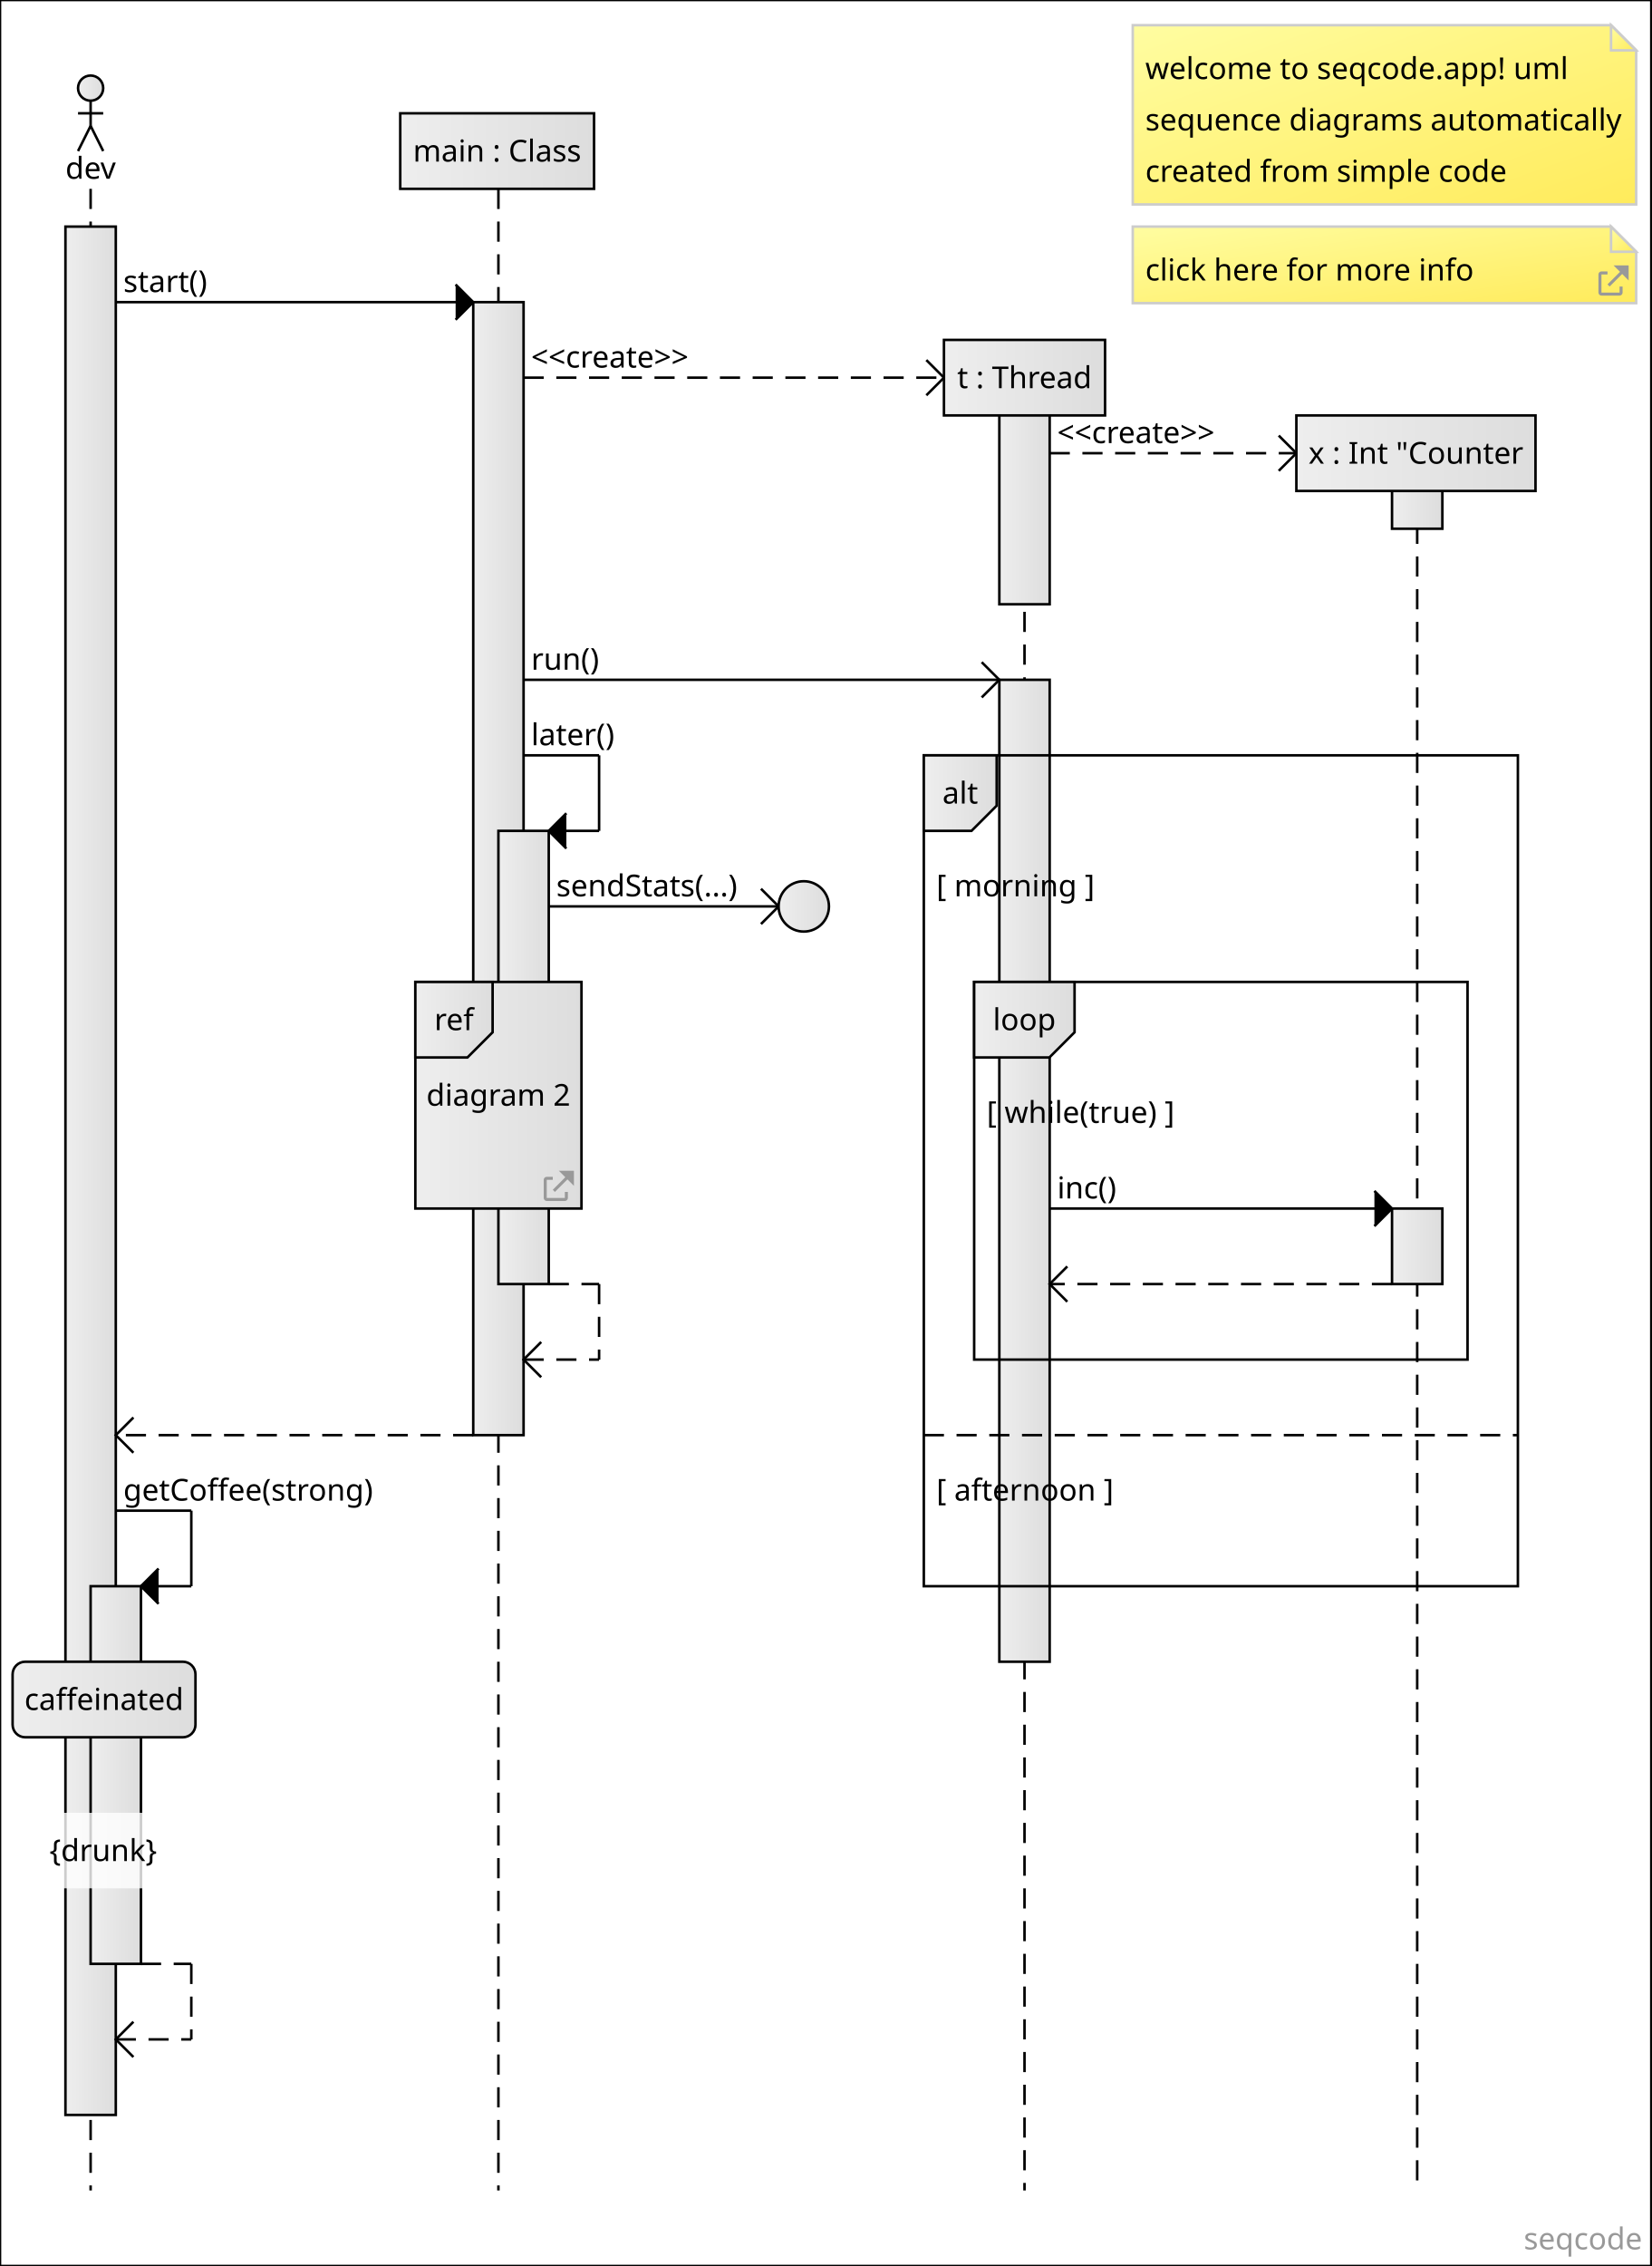
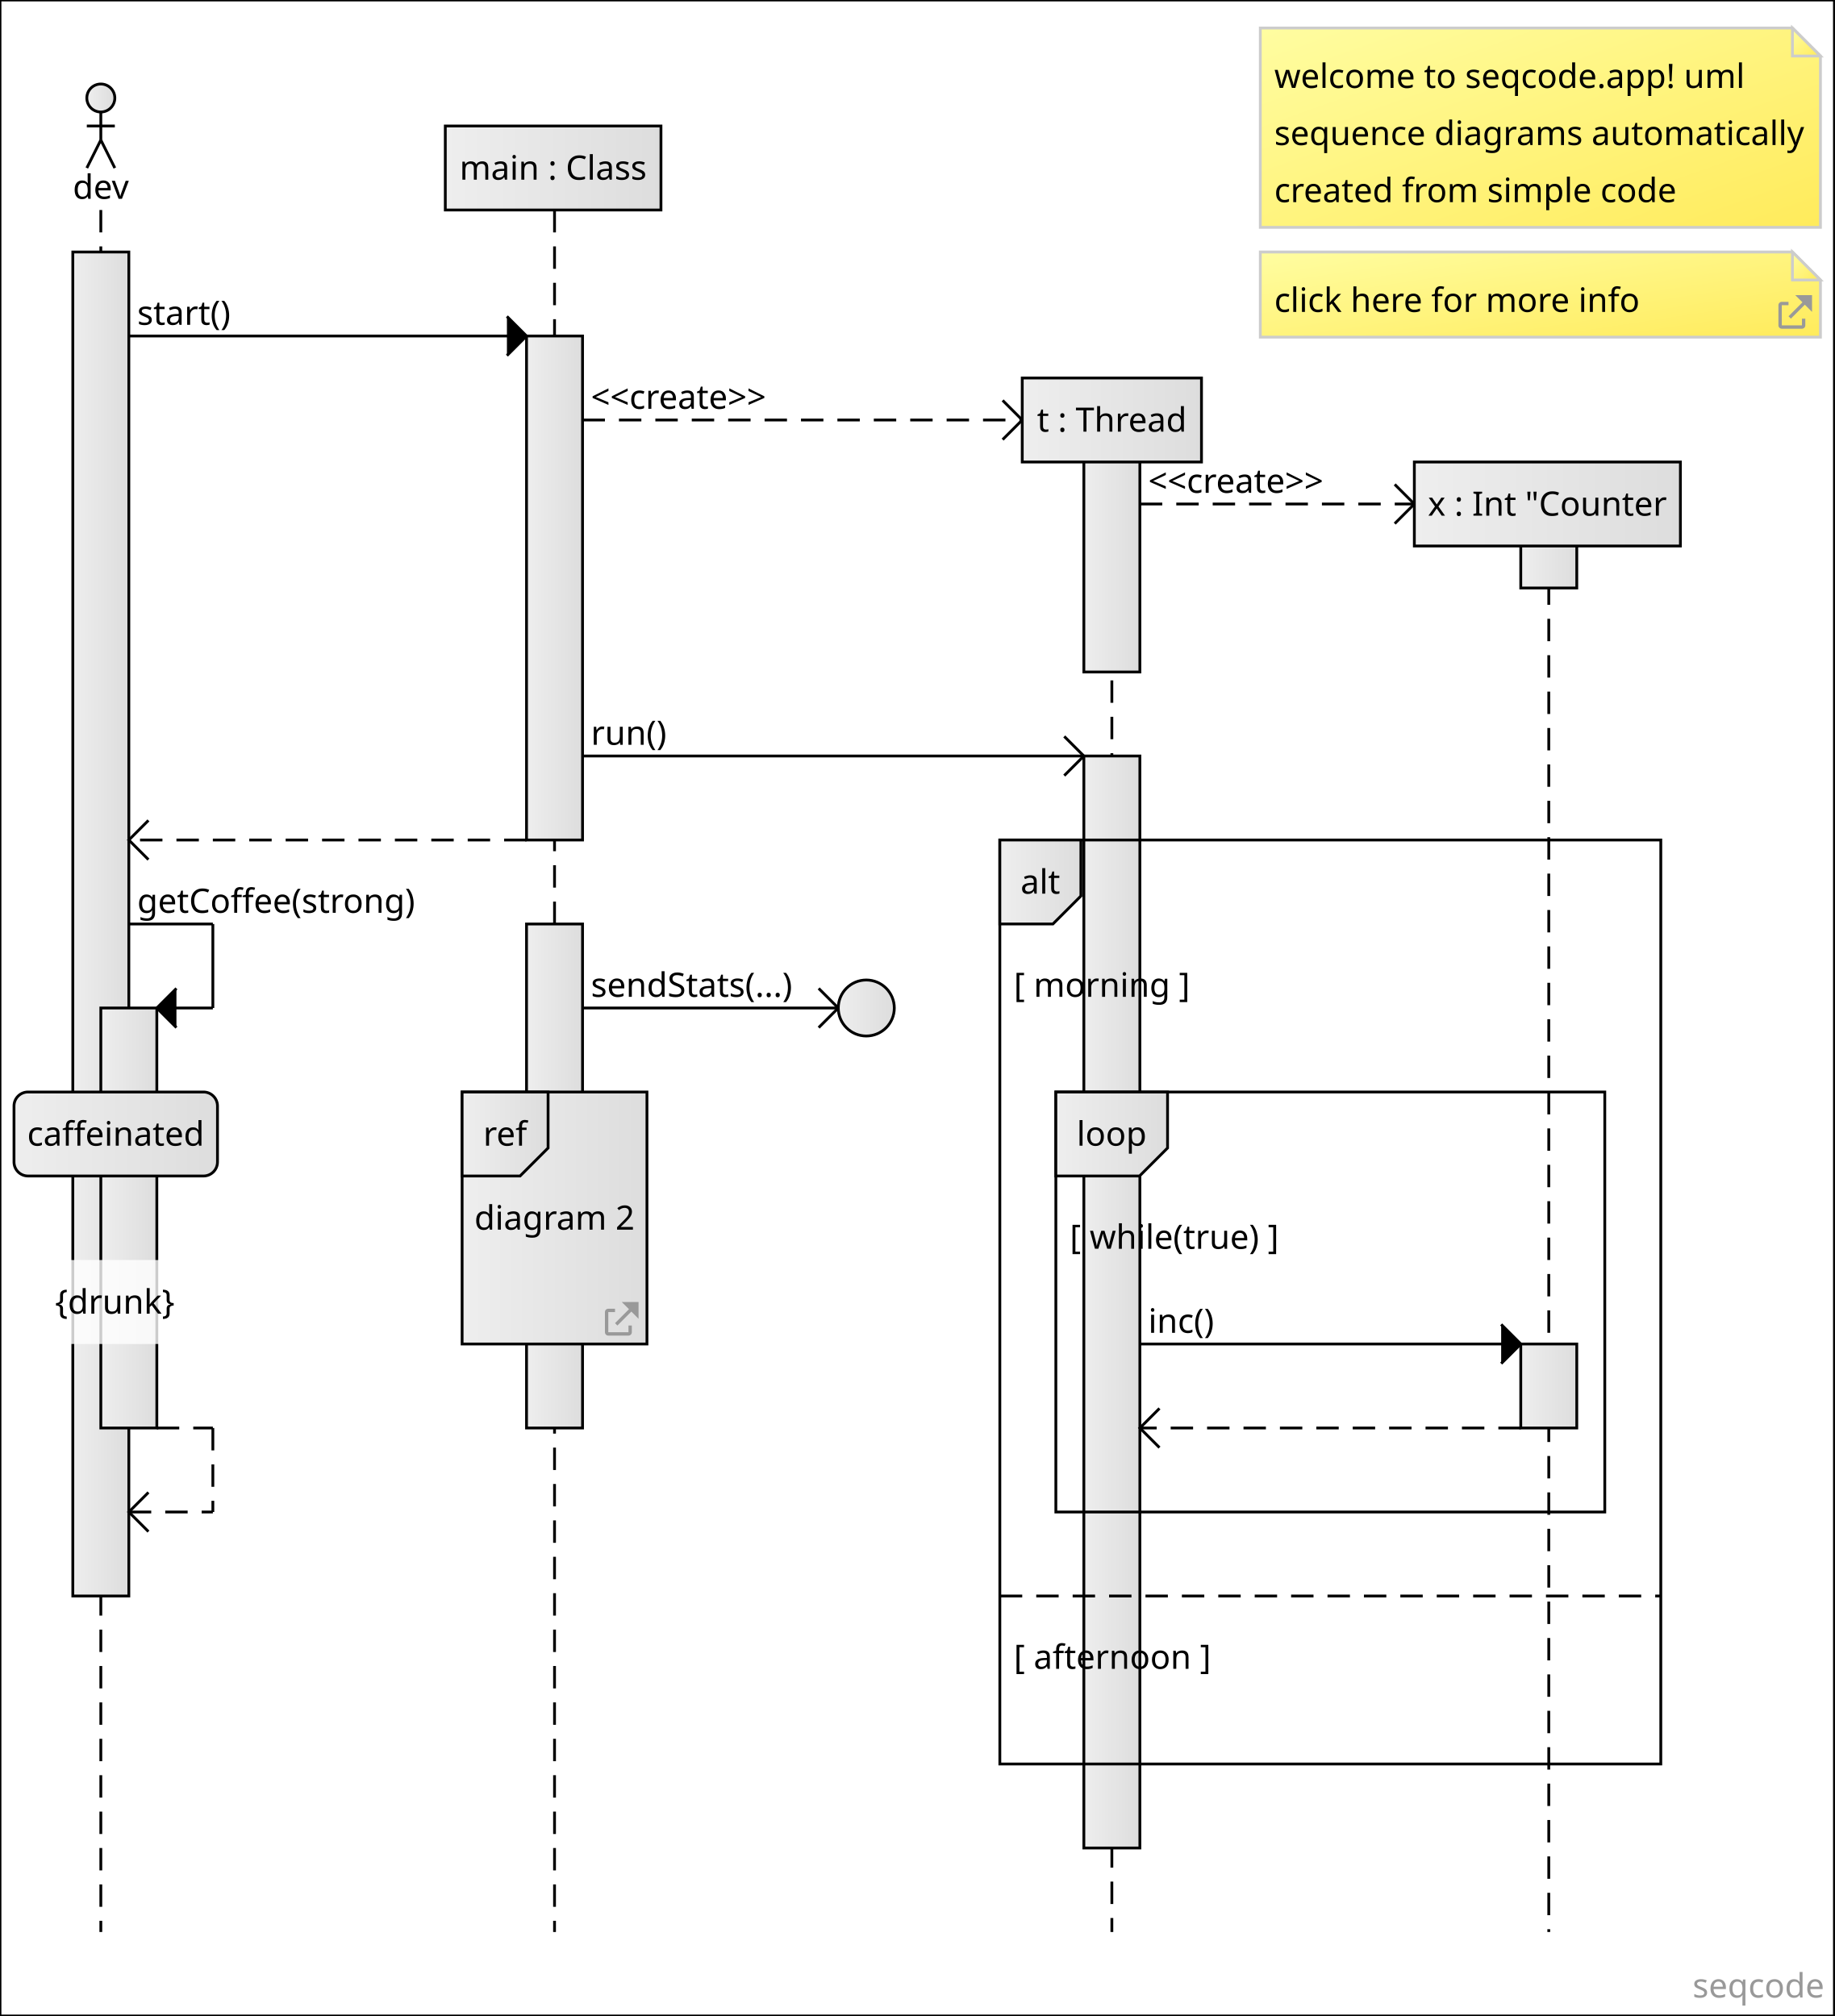
- <svg xmlns="http://www.w3.org/2000/svg" version="1.1" width="656" height="900" viewBox="0 0 656 900">
+ <svg xmlns="http://www.w3.org/2000/svg" version="1.1" width="655" height="720" viewBox="0 0 655 720">
  <defs>
-     <linearGradient id="SvgjsLinearGradient1004">
+     <linearGradient id="SvgjsLinearGradient1006">
      <stop stop-color="#eeeeee" offset="0" />
      <stop stop-color="#dddddd" offset="1" />
    </linearGradient>
-     <linearGradient x1="0" y1="0" x2="1" y2="1" id="SvgjsLinearGradient1005">
+     <linearGradient x1="0" y1="0" x2="1" y2="1" id="SvgjsLinearGradient1007">
      <stop stop-color="#fffda1" offset="0" />
      <stop stop-color="#ffeb5b" offset="1" />
    </linearGradient>
    <text id="seqcode">
# actor, boundary, control, entity have special icons
dev:actor
main:Class

main.start() {

  t:Thread
  t.create() {

    x: "Int \"Counter" # long name in quotes, escaped quote
    x.create()
  }
  # . is a call (synchronous)
  # &gt; is a message (asynchronous)
  t &gt; run() {
  
    # alt, par, strict and seq create frames with multiple sections
    alt(morning) {
  
      # loop, opt, critical, ignore, consider, assert, neg and break create frames
      loop(while(true\)) { # parameters end on closing bracket, escaped bracket
        x.inc()
      }
    }
    alt(afternoon) {}
  }

  # later is used to perform actions after, outside of the normal flow
  later() {

    # self messages with no body can be +found or -lost
    -sendStats(...)
    ref(diagram 2 | link-to-diagram-2)
  }
}

getCoffee( strong ) {

  # invariant labels also supported
  state(caffeinated)

  invariant(drunk)
}

# notes are of the form note(x,y,width,message)
note(450,10,200,welcome to seqcode.app! uml sequence diagrams automatically created from simple code)
note(450,90,200, click here for more info | /docs)

</text>
  </defs>
-   <rect width="656" height="900" fill="white" stroke-width="1" stroke="black" />
+   <rect width="655" height="720" fill="white" stroke-width="1" stroke="black" />
  <a href="https://seqcode.app" target="_blank">
-     <text text-anchor="end" font-size="12" font-weight="100" font-family="sans-serif" fill="#999999" x="652.4" y="893.4">seqcode </text>
+     <text text-anchor="end" font-size="12" font-weight="100" font-family="sans-serif" fill="#999999" x="651.4" y="713.4">seqcode </text>
  </a>
-   <line x1="36" y1="75" x2="36" y2="870" stroke-dasharray="8 5" stroke-width="1" stroke="black" />
-   <line x1="198" y1="75" x2="198" y2="870" stroke-dasharray="8 5" stroke-width="1" stroke="black" />
-   <line x1="407" y1="165" x2="407" y2="870" stroke-dasharray="8 5" stroke-width="1" stroke="black" />
-   <line x1="563" y1="195" x2="563" y2="870" stroke-dasharray="8 5" stroke-width="1" stroke="black" />
+   <line x1="36" y1="75" x2="36" y2="690" stroke-dasharray="8 5" stroke-width="1" stroke="black" />
+   <line x1="198" y1="75" x2="198" y2="690" stroke-dasharray="8 5" stroke-width="1" stroke="black" />
+   <line x1="397" y1="165" x2="397" y2="690" stroke-dasharray="8 5" stroke-width="1" stroke="black" />
+   <line x1="553" y1="195" x2="553" y2="690" stroke-dasharray="8 5" stroke-width="1" stroke="black" />
  <g transform="matrix(1,0,0,1,0,0)">
-     <rect width="20" height="750" x="26" y="90" fill="url(#SvgjsLinearGradient1004)" stroke-width="1" stroke="black" />
+     <rect width="20" height="480" x="26" y="90" fill="url(#SvgjsLinearGradient1006)" stroke-width="1" stroke="black" />
  </g>
  <g transform="matrix(1,0,0,1,0,0)">
-     <rect width="20" height="150" x="36" y="630" fill="url(#SvgjsLinearGradient1004)" stroke-width="1" stroke="black" />
+     <rect width="20" height="150" x="36" y="360" fill="url(#SvgjsLinearGradient1006)" stroke-width="1" stroke="black" />
  </g>
  <g transform="matrix(1,0,0,1,0,0)">
-     <rect width="20" height="450" x="188" y="120" fill="url(#SvgjsLinearGradient1004)" stroke-width="1" stroke="black" />
+     <rect width="20" height="180" x="188" y="120" fill="url(#SvgjsLinearGradient1006)" stroke-width="1" stroke="black" />
  </g>
  <g transform="matrix(1,0,0,1,0,0)">
-     <rect width="20" height="180" x="198" y="330" fill="url(#SvgjsLinearGradient1004)" stroke-width="1" stroke="black" />
+     <rect width="20" height="180" x="188" y="330" fill="url(#SvgjsLinearGradient1006)" stroke-width="1" stroke="black" />
  </g>
  <g transform="matrix(1,0,0,1,0,0)">
-     <rect width="20" height="90" x="397" y="150" fill="url(#SvgjsLinearGradient1004)" stroke-width="1" stroke="black" />
+     <rect width="20" height="90" x="387" y="150" fill="url(#SvgjsLinearGradient1006)" stroke-width="1" stroke="black" />
  </g>
  <g transform="matrix(1,0,0,1,0,0)">
-     <rect width="20" height="390" x="397" y="270" fill="url(#SvgjsLinearGradient1004)" stroke-width="1" stroke="black" />
+     <rect width="20" height="390" x="387" y="270" fill="url(#SvgjsLinearGradient1006)" stroke-width="1" stroke="black" />
  </g>
  <g transform="matrix(1,0,0,1,0,0)">
-     <rect width="20" height="30" x="553" y="180" fill="url(#SvgjsLinearGradient1004)" stroke-width="1" stroke="black" />
+     <rect width="20" height="30" x="543" y="180" fill="url(#SvgjsLinearGradient1006)" stroke-width="1" stroke="black" />
  </g>
  <g transform="matrix(1,0,0,1,0,0)">
-     <rect width="20" height="30" x="553" y="480" fill="url(#SvgjsLinearGradient1004)" stroke-width="1" stroke="black" />
+     <rect width="20" height="30" x="543" y="480" fill="url(#SvgjsLinearGradient1006)" stroke-width="1" stroke="black" />
  </g>
  <line x1="46" y1="120" x2="188" y2="120" stroke-width="1" stroke="black" />
  <text text-anchor="start" font-size="12" font-weight="100" font-family="sans-serif" fill="black" x="49" y="116">start()</text>
  <polyline points="181,113 188,120 181,127" fill="black" stroke-width="1" stroke="black" />
-   <line x1="208" y1="150" x2="375" y2="150" stroke-dasharray="8 5" stroke-width="1" stroke="black" />
+   <line x1="208" y1="150" x2="365" y2="150" stroke-dasharray="8 5" stroke-width="1" stroke="black" />
  <text text-anchor="start" font-size="12" font-weight="100" font-family="sans-serif" fill="black" x="211" y="146">&lt;&lt;create&gt;&gt;</text>
-   <polyline points="368,143 375,150 368,157" fill="transparent" stroke-width="1" stroke="black" />
-   <line x1="417" y1="180" x2="515" y2="180" stroke-dasharray="8 5" stroke-width="1" stroke="black" />
-   <text text-anchor="start" font-size="12" font-weight="100" font-family="sans-serif" fill="black" x="420" y="176">&lt;&lt;create&gt;&gt;</text>
-   <polyline points="508,173 515,180 508,187" fill="transparent" stroke-width="1" stroke="black" />
-   <line x1="208" y1="270" x2="397" y2="270" stroke-width="1" stroke="black" />
+   <polyline points="358,143 365,150 358,157" fill="transparent" stroke-width="1" stroke="black" />
+   <line x1="407" y1="180" x2="505" y2="180" stroke-dasharray="8 5" stroke-width="1" stroke="black" />
+   <text text-anchor="start" font-size="12" font-weight="100" font-family="sans-serif" fill="black" x="410" y="176">&lt;&lt;create&gt;&gt;</text>
+   <polyline points="498,173 505,180 498,187" fill="transparent" stroke-width="1" stroke="black" />
+   <line x1="208" y1="270" x2="387" y2="270" stroke-width="1" stroke="black" />
  <text text-anchor="start" font-size="12" font-weight="100" font-family="sans-serif" fill="black" x="211" y="266">run()</text>
-   <polyline points="390,263 397,270 390,277" fill="transparent" stroke-width="1" stroke="black" />
-   <text text-anchor="start" font-size="12" font-weight="100" font-family="sans-serif" fill="black" x="211" y="296">later()</text>
-   <line x1="208" y1="300" x2="238" y2="300" stroke-width="1" stroke="black" />
-   <line x1="238" y1="300" x2="238" y2="330" stroke-width="1" stroke="black" />
-   <line x1="218" y1="330" x2="238" y2="330" stroke-width="1" stroke="black" />
-   <polyline points="225,323 218,330 225,337" fill="black" stroke-width="1" stroke="black" />
-   <line x1="218" y1="360" x2="309.314" y2="360" stroke-width="1" stroke="black" />
-   <text text-anchor="start" font-size="12" font-weight="100" font-family="sans-serif" fill="black" x="221" y="356">sendStats(...)</text>
-   <polyline points="302.314,353 309.314,360 302.314,367" fill="transparent" stroke-width="1" stroke="black" />
-   <circle r="10" cx="319.314" cy="360" fill="url(#SvgjsLinearGradient1004)" stroke-width="1" stroke="black" />
-   <text text-anchor="start" font-size="12" font-weight="100" font-family="sans-serif" fill="black" x="221" y="506" />
-   <line x1="218" y1="510" x2="238" y2="510" stroke-dasharray="8 5" stroke-width="1" stroke="black" />
-   <line x1="238" y1="510" x2="238" y2="540" stroke-dasharray="8 5" stroke-width="1" stroke="black" />
-   <line x1="208" y1="540" x2="238" y2="540" stroke-dasharray="8 5" stroke-width="1" stroke="black" />
-   <polyline points="215,533 208,540 215,547" fill="transparent" stroke-width="1" stroke="black" />
-   <line x1="188" y1="570" x2="46" y2="570" stroke-dasharray="8 5" stroke-width="1" stroke="black" />
-   <text text-anchor="end" font-size="12" font-weight="100" font-family="sans-serif" fill="black" x="185" y="566" />
-   <polyline points="53,563 46,570 53,577" fill="transparent" stroke-width="1" stroke="black" />
-   <line x1="417" y1="480" x2="553" y2="480" stroke-width="1" stroke="black" />
-   <text text-anchor="start" font-size="12" font-weight="100" font-family="sans-serif" fill="black" x="420" y="476">inc()</text>
-   <polyline points="546,473 553,480 546,487" fill="black" stroke-width="1" stroke="black" />
-   <line x1="553" y1="510" x2="417" y2="510" stroke-dasharray="8 5" stroke-width="1" stroke="black" />
-   <text text-anchor="end" font-size="12" font-weight="100" font-family="sans-serif" fill="black" x="550" y="506" />
-   <polyline points="424,503 417,510 424,517" fill="transparent" stroke-width="1" stroke="black" />
-   <text text-anchor="start" font-size="12" font-weight="100" font-family="sans-serif" fill="black" x="49" y="596">getCoffee(strong)</text>
-   <line x1="46" y1="600" x2="76" y2="600" stroke-width="1" stroke="black" />
-   <line x1="76" y1="600" x2="76" y2="630" stroke-width="1" stroke="black" />
-   <line x1="56" y1="630" x2="76" y2="630" stroke-width="1" stroke="black" />
-   <polyline points="63,623 56,630 63,637" fill="black" stroke-width="1" stroke="black" />
-   <text text-anchor="start" font-size="12" font-weight="100" font-family="sans-serif" fill="black" x="59" y="776" />
-   <line x1="56" y1="780" x2="76" y2="780" stroke-dasharray="8 5" stroke-width="1" stroke="black" />
-   <line x1="76" y1="780" x2="76" y2="810" stroke-dasharray="8 5" stroke-width="1" stroke="black" />
-   <line x1="46" y1="810" x2="76" y2="810" stroke-dasharray="8 5" stroke-width="1" stroke="black" />
-   <polyline points="53,803 46,810 53,817" fill="transparent" stroke-width="1" stroke="black" />
+   <polyline points="380,263 387,270 380,277" fill="transparent" stroke-width="1" stroke="black" />
+   <line x1="188" y1="300" x2="46" y2="300" stroke-dasharray="8 5" stroke-width="1" stroke="black" />
+   <text text-anchor="end" font-size="12" font-weight="100" font-family="sans-serif" fill="black" x="185" y="296" />
+   <polyline points="53,293 46,300 53,307" fill="transparent" stroke-width="1" stroke="black" />
+   <line x1="407" y1="480" x2="543" y2="480" stroke-width="1" stroke="black" />
+   <text text-anchor="start" font-size="12" font-weight="100" font-family="sans-serif" fill="black" x="410" y="476">inc()</text>
+   <polyline points="536,473 543,480 536,487" fill="black" stroke-width="1" stroke="black" />
+   <line x1="543" y1="510" x2="407" y2="510" stroke-dasharray="8 5" stroke-width="1" stroke="black" />
+   <text text-anchor="end" font-size="12" font-weight="100" font-family="sans-serif" fill="black" x="540" y="506" />
+   <polyline points="414,503 407,510 414,517" fill="transparent" stroke-width="1" stroke="black" />
+   <line x1="208" y1="360" x2="299.314" y2="360" stroke-width="1" stroke="black" />
+   <text text-anchor="start" font-size="12" font-weight="100" font-family="sans-serif" fill="black" x="211" y="356">sendStats(...)</text>
+   <polyline points="292.314,353 299.314,360 292.314,367" fill="transparent" stroke-width="1" stroke="black" />
+   <circle r="10" cx="309.314" cy="360" fill="url(#SvgjsLinearGradient1006)" stroke-width="1" stroke="black" />
+   <text text-anchor="start" font-size="12" font-weight="100" font-family="sans-serif" fill="black" x="49" y="326">getCoffee(strong)</text>
+   <line x1="46" y1="330" x2="76" y2="330" stroke-width="1" stroke="black" />
+   <line x1="76" y1="330" x2="76" y2="360" stroke-width="1" stroke="black" />
+   <line x1="56" y1="360" x2="76" y2="360" stroke-width="1" stroke="black" />
+   <polyline points="63,353 56,360 63,367" fill="black" stroke-width="1" stroke="black" />
+   <text text-anchor="start" font-size="12" font-weight="100" font-family="sans-serif" fill="black" x="59" y="506" />
+   <line x1="56" y1="510" x2="76" y2="510" stroke-dasharray="8 5" stroke-width="1" stroke="black" />
+   <line x1="76" y1="510" x2="76" y2="540" stroke-dasharray="8 5" stroke-width="1" stroke="black" />
+   <line x1="46" y1="540" x2="76" y2="540" stroke-dasharray="8 5" stroke-width="1" stroke="black" />
+   <polyline points="53,533 46,540 53,547" fill="transparent" stroke-width="1" stroke="black" />
  <g transform="matrix(1,0,0,1,36,45)">
-     <circle r="5" cx="0" cy="-10" fill="url(#SvgjsLinearGradient1004)" stroke-width="1" stroke="black" />
+     <circle r="5" cx="0" cy="-10" fill="url(#SvgjsLinearGradient1006)" stroke-width="1" stroke="black" />
    <line x1="-5" y1="0" x2="5" y2="0" stroke-width="1" stroke="black" />
    <line x1="0" y1="-5" x2="0" y2="5" stroke-width="1" stroke="black" />
    <line x1="-5" y1="15" x2="0" y2="5" stroke-width="1" stroke="black" />
    <line x1="0" y1="5" x2="5" y2="15" stroke-width="1" stroke="black" />
  </g>
  <text text-anchor="middle" font-size="12" font-weight="100" font-family="sans-serif" fill="black" x="36" y="71">dev</text>
  <g transform="matrix(1,0,0,1,0,0)">
-     <rect width="77" height="30" x="159" y="45" fill="url(#SvgjsLinearGradient1004)" stroke-width="1" stroke="black" />
+     <rect width="77" height="30" x="159" y="45" fill="url(#SvgjsLinearGradient1006)" stroke-width="1" stroke="black" />
    <text x="197.5" y="60" dominant-baseline="middle" text-anchor="middle" font-size="12" font-weight="100" font-family="sans-serif" fill="black">main : Class</text>
  </g>
  <g transform="matrix(1,0,0,1,0,0)">
-     <rect width="64" height="30" x="375" y="135" fill="url(#SvgjsLinearGradient1004)" stroke-width="1" stroke="black" />
-     <text x="407" y="150" dominant-baseline="middle" text-anchor="middle" font-size="12" font-weight="100" font-family="sans-serif" fill="black">t : Thread</text>
+     <rect width="64" height="30" x="365" y="135" fill="url(#SvgjsLinearGradient1006)" stroke-width="1" stroke="black" />
+     <text x="397" y="150" dominant-baseline="middle" text-anchor="middle" font-size="12" font-weight="100" font-family="sans-serif" fill="black">t : Thread</text>
  </g>
  <g transform="matrix(1,0,0,1,0,0)">
-     <rect width="95" height="30" x="515" y="165" fill="url(#SvgjsLinearGradient1004)" stroke-width="1" stroke="black" />
-     <text x="562.5" y="180" dominant-baseline="middle" text-anchor="middle" font-size="12" font-weight="100" font-family="sans-serif" fill="black">x : Int "Counter</text>
+     <rect width="95" height="30" x="505" y="165" fill="url(#SvgjsLinearGradient1006)" stroke-width="1" stroke="black" />
+     <text x="552.5" y="180" dominant-baseline="middle" text-anchor="middle" font-size="12" font-weight="100" font-family="sans-serif" fill="black">x : Int "Counter</text>
  </g>
  <a href="#" target="" transform="matrix(1,0,0,1,0,0)">
-     <rect width="66" height="90" x="165" y="390" fill="url(#SvgjsLinearGradient1004)" stroke-width="1" stroke="black" />
+     <rect width="66" height="90" x="165" y="390" fill="url(#SvgjsLinearGradient1006)" stroke-width="1" stroke="black" />
    <text x="198" y="435" dominant-baseline="middle" text-anchor="middle" font-size="12" font-weight="100" font-family="sans-serif" fill="black">diagram 2</text>
    <path d="M222 465H228V471L225.432 468.42L220.44 473.4L219.6 472.56L224.58 467.568ZM217.2 467.4H219.6V468.6H217.2V475.8H224.4V473.4H225.6V475.8A1.2 1.2 0 0 1 224.4 477H217.2A1.2 1.2 0 0 1 216 475.8V468.6A1.2 1.2 0 0 1 217.2 467.4 " fill="#999999" />
  </a>
  <g transform="matrix(1,0,0,1,0,0)">
-     <polygon points="165,390 165,420 185.697,420 195.697,410 195.697,390" fill="url(#SvgjsLinearGradient1004)" stroke-width="1" stroke="black" />
+     <polygon points="165,390 165,420 185.697,420 195.697,410 195.697,390" fill="url(#SvgjsLinearGradient1006)" stroke-width="1" stroke="black" />
    <text x="180.349" y="405" dominant-baseline="middle" text-anchor="middle" font-size="12" font-weight="100" font-family="sans-serif" fill="black">ref</text>
  </g>
  <g transform="matrix(1,0,0,1,0,0)">
-     <rect width="72.654" height="30" x="5" y="660" rx="5" ry="5" fill="url(#SvgjsLinearGradient1004)" stroke-width="1" stroke="black" />
-     <text x="41.327" y="675" dominant-baseline="middle" text-anchor="middle" font-size="12" font-weight="100" font-family="sans-serif" fill="black">caffeinated</text>
+     <rect width="72.654" height="30" x="5" y="390" rx="5" ry="5" fill="url(#SvgjsLinearGradient1006)" stroke-width="1" stroke="black" />
+     <text x="41.327" y="405" dominant-baseline="middle" text-anchor="middle" font-size="12" font-weight="100" font-family="sans-serif" fill="black">caffeinated</text>
  </g>
  <g transform="matrix(1,0,0,1,0,0)">
-     <rect width="50" height="30" x="16" y="720" fill="rgba(255,255,255,0.8)" />
-     <text x="41" y="735" dominant-baseline="middle" text-anchor="middle" font-size="12" font-weight="100" font-family="sans-serif" fill="black">{drunk}</text>
+     <rect width="50" height="30" x="16" y="450" fill="rgba(255,255,255,0.8)" />
+     <text x="41" y="465" dominant-baseline="middle" text-anchor="middle" font-size="12" font-weight="100" font-family="sans-serif" fill="black">{drunk}</text>
  </g>
-   <rect width="236" height="330" x="367" y="300" fill="transparent" stroke-width="1" stroke="black" />
-   <text text-anchor="start" font-size="12" font-weight="100" font-family="sans-serif" fill="black" x="372" y="356">[ morning ]</text>
-   <text text-anchor="start" font-size="12" font-weight="100" font-family="sans-serif" fill="black" x="372" y="596">[ afternoon ]</text>
-   <line x1="367" y1="570" x2="603" y2="570" stroke-dasharray="8 5" stroke-width="1" stroke="black" />
+   <rect width="236" height="330" x="357" y="300" fill="transparent" stroke-width="1" stroke="black" />
+   <text text-anchor="start" font-size="12" font-weight="100" font-family="sans-serif" fill="black" x="362" y="356">[ morning ]</text>
+   <text text-anchor="start" font-size="12" font-weight="100" font-family="sans-serif" fill="black" x="362" y="596">[ afternoon ]</text>
+   <line x1="357" y1="570" x2="593" y2="570" stroke-dasharray="8 5" stroke-width="1" stroke="black" />
  <g transform="matrix(1,0,0,1,0,0)">
-     <polygon points="367,300 367,330 385.945,330 395.945,320 395.945,300" fill="url(#SvgjsLinearGradient1004)" stroke-width="1" stroke="black" />
-     <text x="381.473" y="315" dominant-baseline="middle" text-anchor="middle" font-size="12" font-weight="100" font-family="sans-serif" fill="black">alt</text>
+     <polygon points="357,300 357,330 375.945,330 385.945,320 385.945,300" fill="url(#SvgjsLinearGradient1006)" stroke-width="1" stroke="black" />
+     <text x="371.473" y="315" dominant-baseline="middle" text-anchor="middle" font-size="12" font-weight="100" font-family="sans-serif" fill="black">alt</text>
  </g>
-   <rect width="196" height="150" x="387" y="390" fill="transparent" stroke-width="1" stroke="black" />
+   <rect width="196" height="150" x="377" y="390" fill="transparent" stroke-width="1" stroke="black" />
  <g transform="matrix(1,0,0,1,0,0)">
-     <polygon points="387,390 387,420 416.885,420 426.885,410 426.885,390" fill="url(#SvgjsLinearGradient1004)" stroke-width="1" stroke="black" />
-     <text x="406.942" y="405" dominant-baseline="middle" text-anchor="middle" font-size="12" font-weight="100" font-family="sans-serif" fill="black">loop</text>
+     <polygon points="377,390 377,420 406.885,420 416.885,410 416.885,390" fill="url(#SvgjsLinearGradient1006)" stroke-width="1" stroke="black" />
+     <text x="396.942" y="405" dominant-baseline="middle" text-anchor="middle" font-size="12" font-weight="100" font-family="sans-serif" fill="black">loop</text>
  </g>
-   <text text-anchor="start" font-size="12" font-weight="100" font-family="sans-serif" fill="black" x="392" y="446">[ while(true) ]</text>
+   <text text-anchor="start" font-size="12" font-weight="100" font-family="sans-serif" fill="black" x="382" y="446">[ while(true) ]</text>
  <g class="note">
-     <polygon points="450,10 450,81.2 650,81.2 650,20 640,10" fill="url(#SvgjsLinearGradient1005)" stroke-width="1" stroke="#cccccc" />
-     <polygon points="650,20 640,10 640,20" fill="url(#SvgjsLinearGradient1005)" stroke-width="1" stroke="#cccccc" />
+     <polygon points="450,10 450,81.2 650,81.2 650,20 640,10" fill="url(#SvgjsLinearGradient1007)" stroke-width="1" stroke="#cccccc" />
+     <polygon points="650,20 640,10 640,20" fill="url(#SvgjsLinearGradient1007)" stroke-width="1" stroke="#cccccc" />
    <text text-anchor="start" font-size="12" font-weight="100" font-family="sans-serif" fill="black" x="455" y="31.4">welcome to seqcode.app! uml</text>
    <text text-anchor="start" font-size="12" font-weight="100" font-family="sans-serif" fill="black" x="455" y="51.8">sequence diagrams automatically</text>
    <text text-anchor="start" font-size="12" font-weight="100" font-family="sans-serif" fill="black" x="455" y="72.2">created from simple code</text>
  </g>
  <a href="#" target="" class="note">
-     <polygon points="450,90 450,120.4 650,120.4 650,100 640,90" fill="url(#SvgjsLinearGradient1005)" stroke-width="1" stroke="#cccccc" />
-     <polygon points="650,100 640,90 640,100" fill="url(#SvgjsLinearGradient1005)" stroke-width="1" stroke="#cccccc" />
+     <polygon points="450,90 450,120.4 650,120.4 650,100 640,90" fill="url(#SvgjsLinearGradient1007)" stroke-width="1" stroke="#cccccc" />
+     <polygon points="650,100 640,90 640,100" fill="url(#SvgjsLinearGradient1007)" stroke-width="1" stroke="#cccccc" />
    <text text-anchor="start" font-size="12" font-weight="100" font-family="sans-serif" fill="black" x="455" y="111.4">click here for more info</text>
    <path d="M641 105.4H647V111.4L644.432 108.82L639.44 113.8L638.6 112.96L643.58 107.968ZM636.2 107.8H638.6V109H636.2V116.2H643.4V113.8H644.6V116.2A1.2 1.2 0 0 1 643.4 117.4H636.2A1.2 1.2 0 0 1 635 116.2V109A1.2 1.2 0 0 1 636.2 107.8 " fill="#999999" />
  </a>
</svg>
